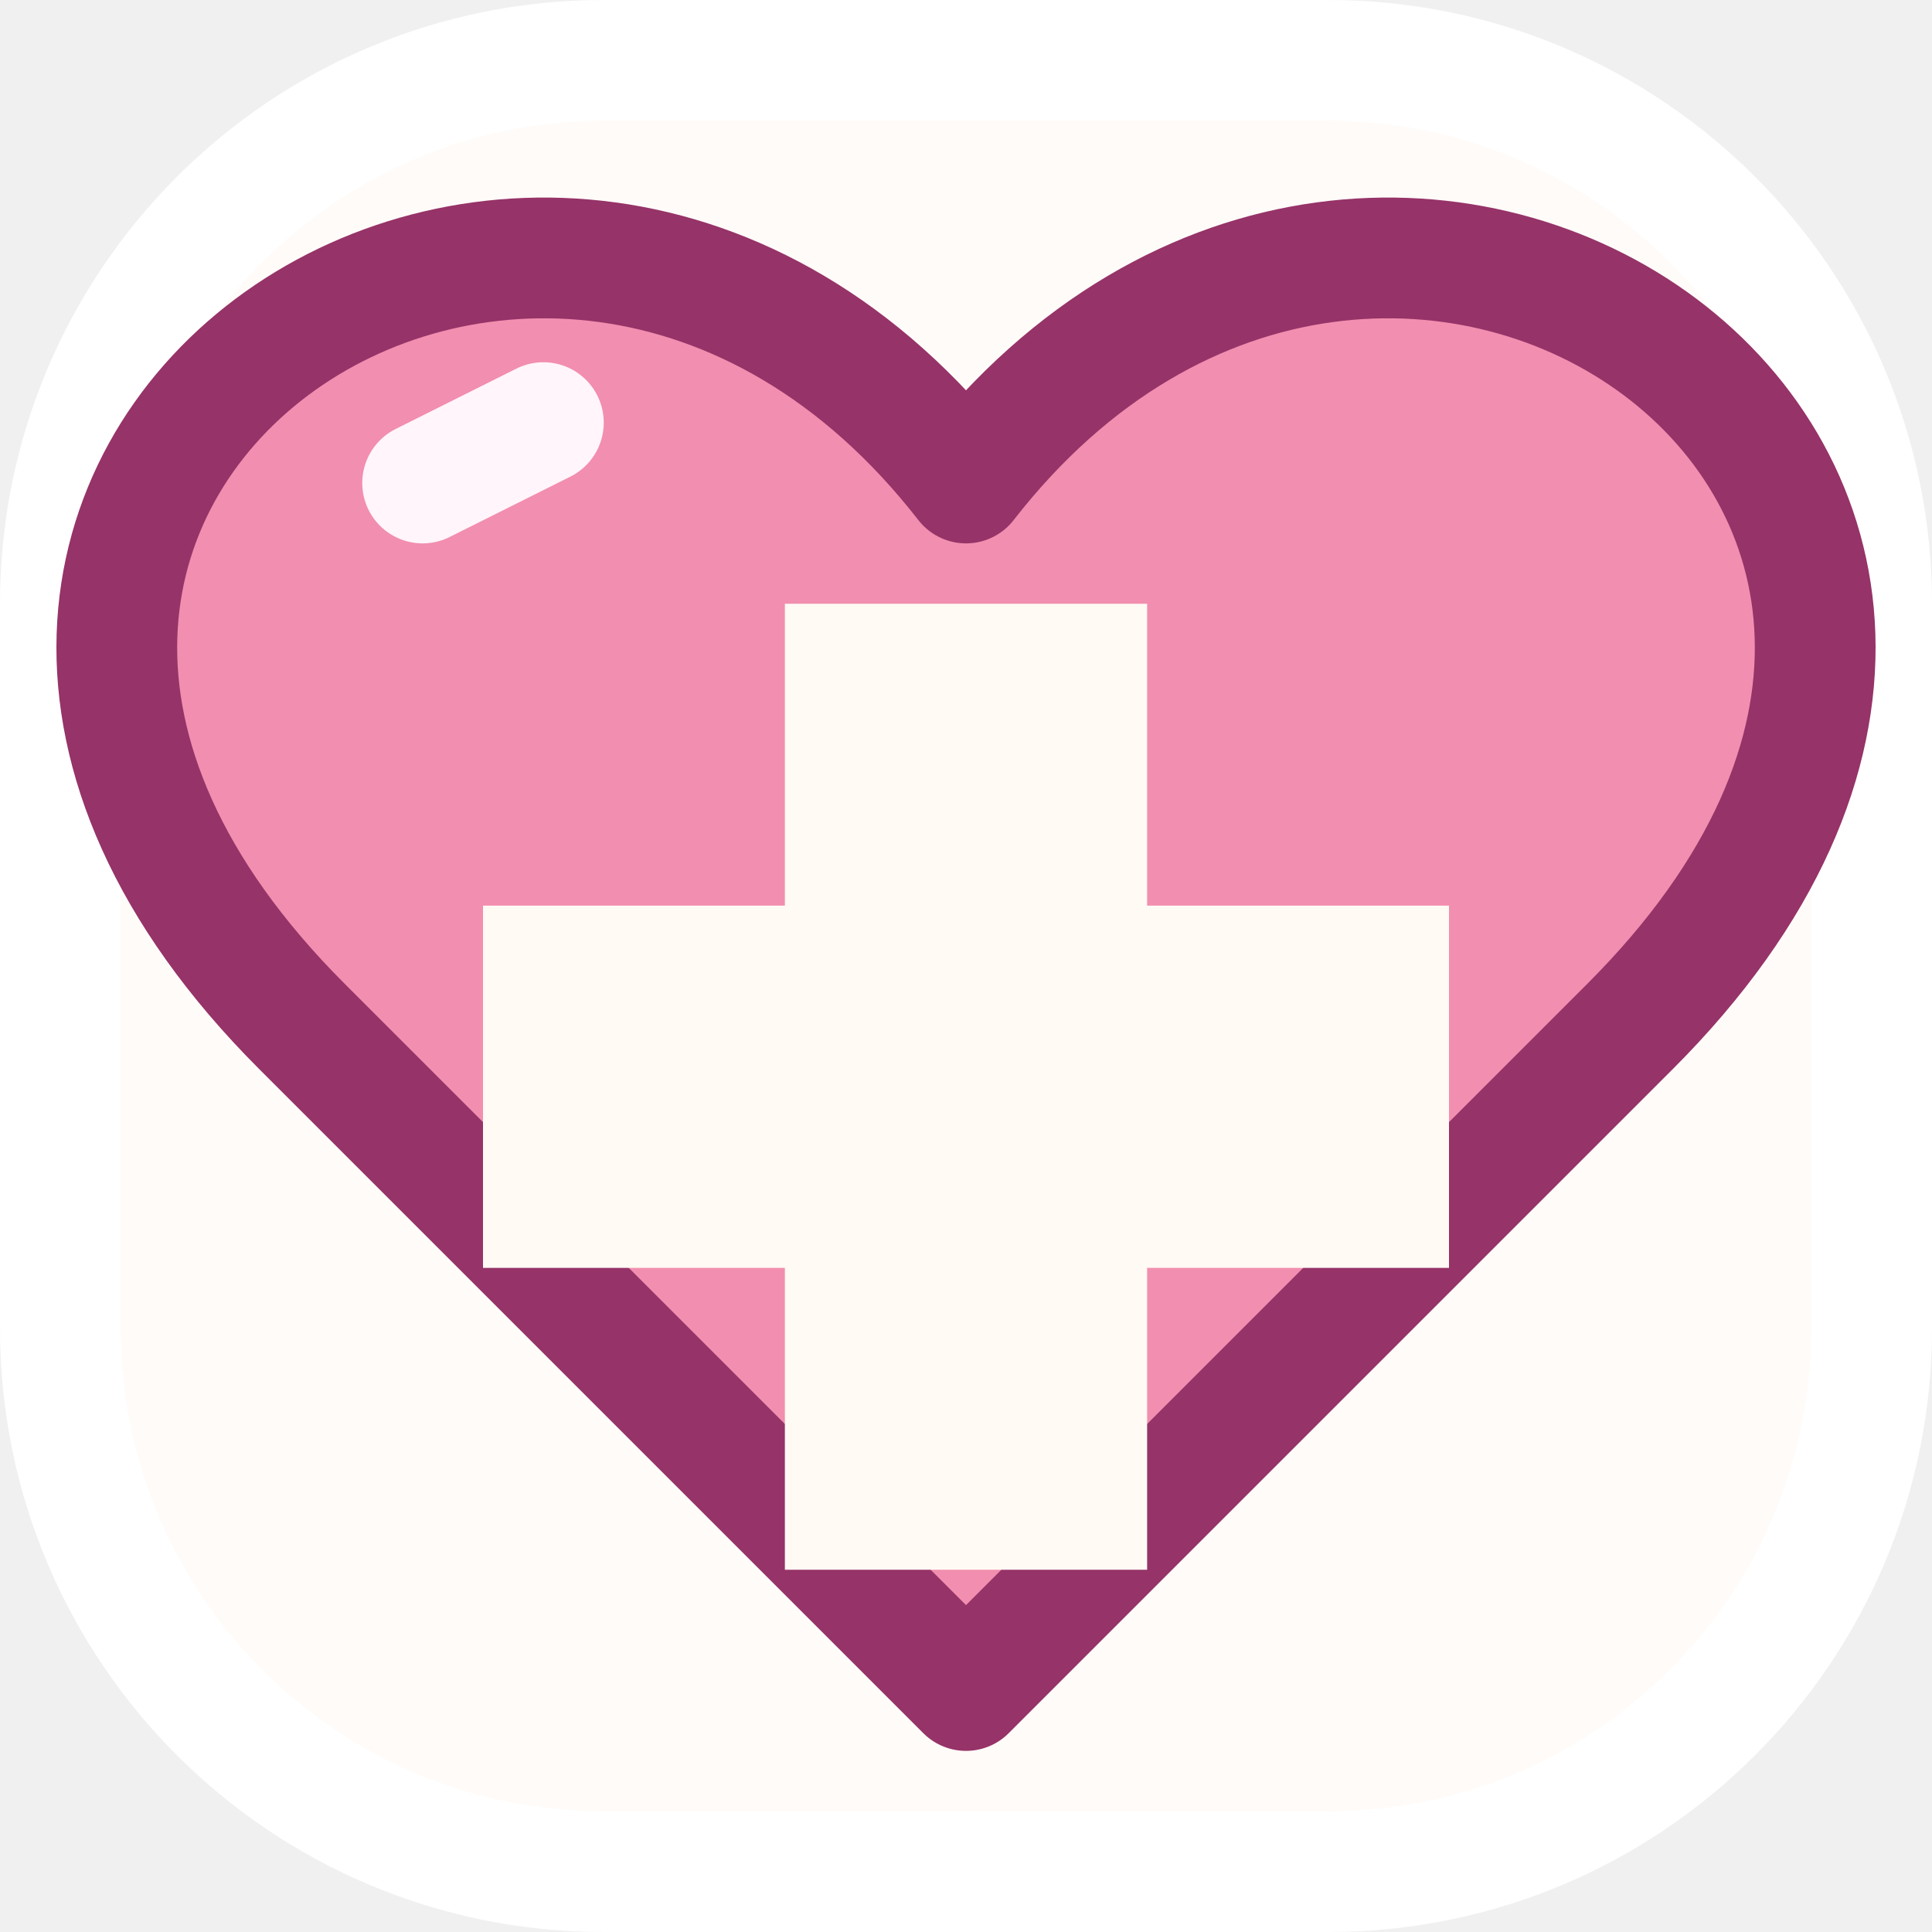
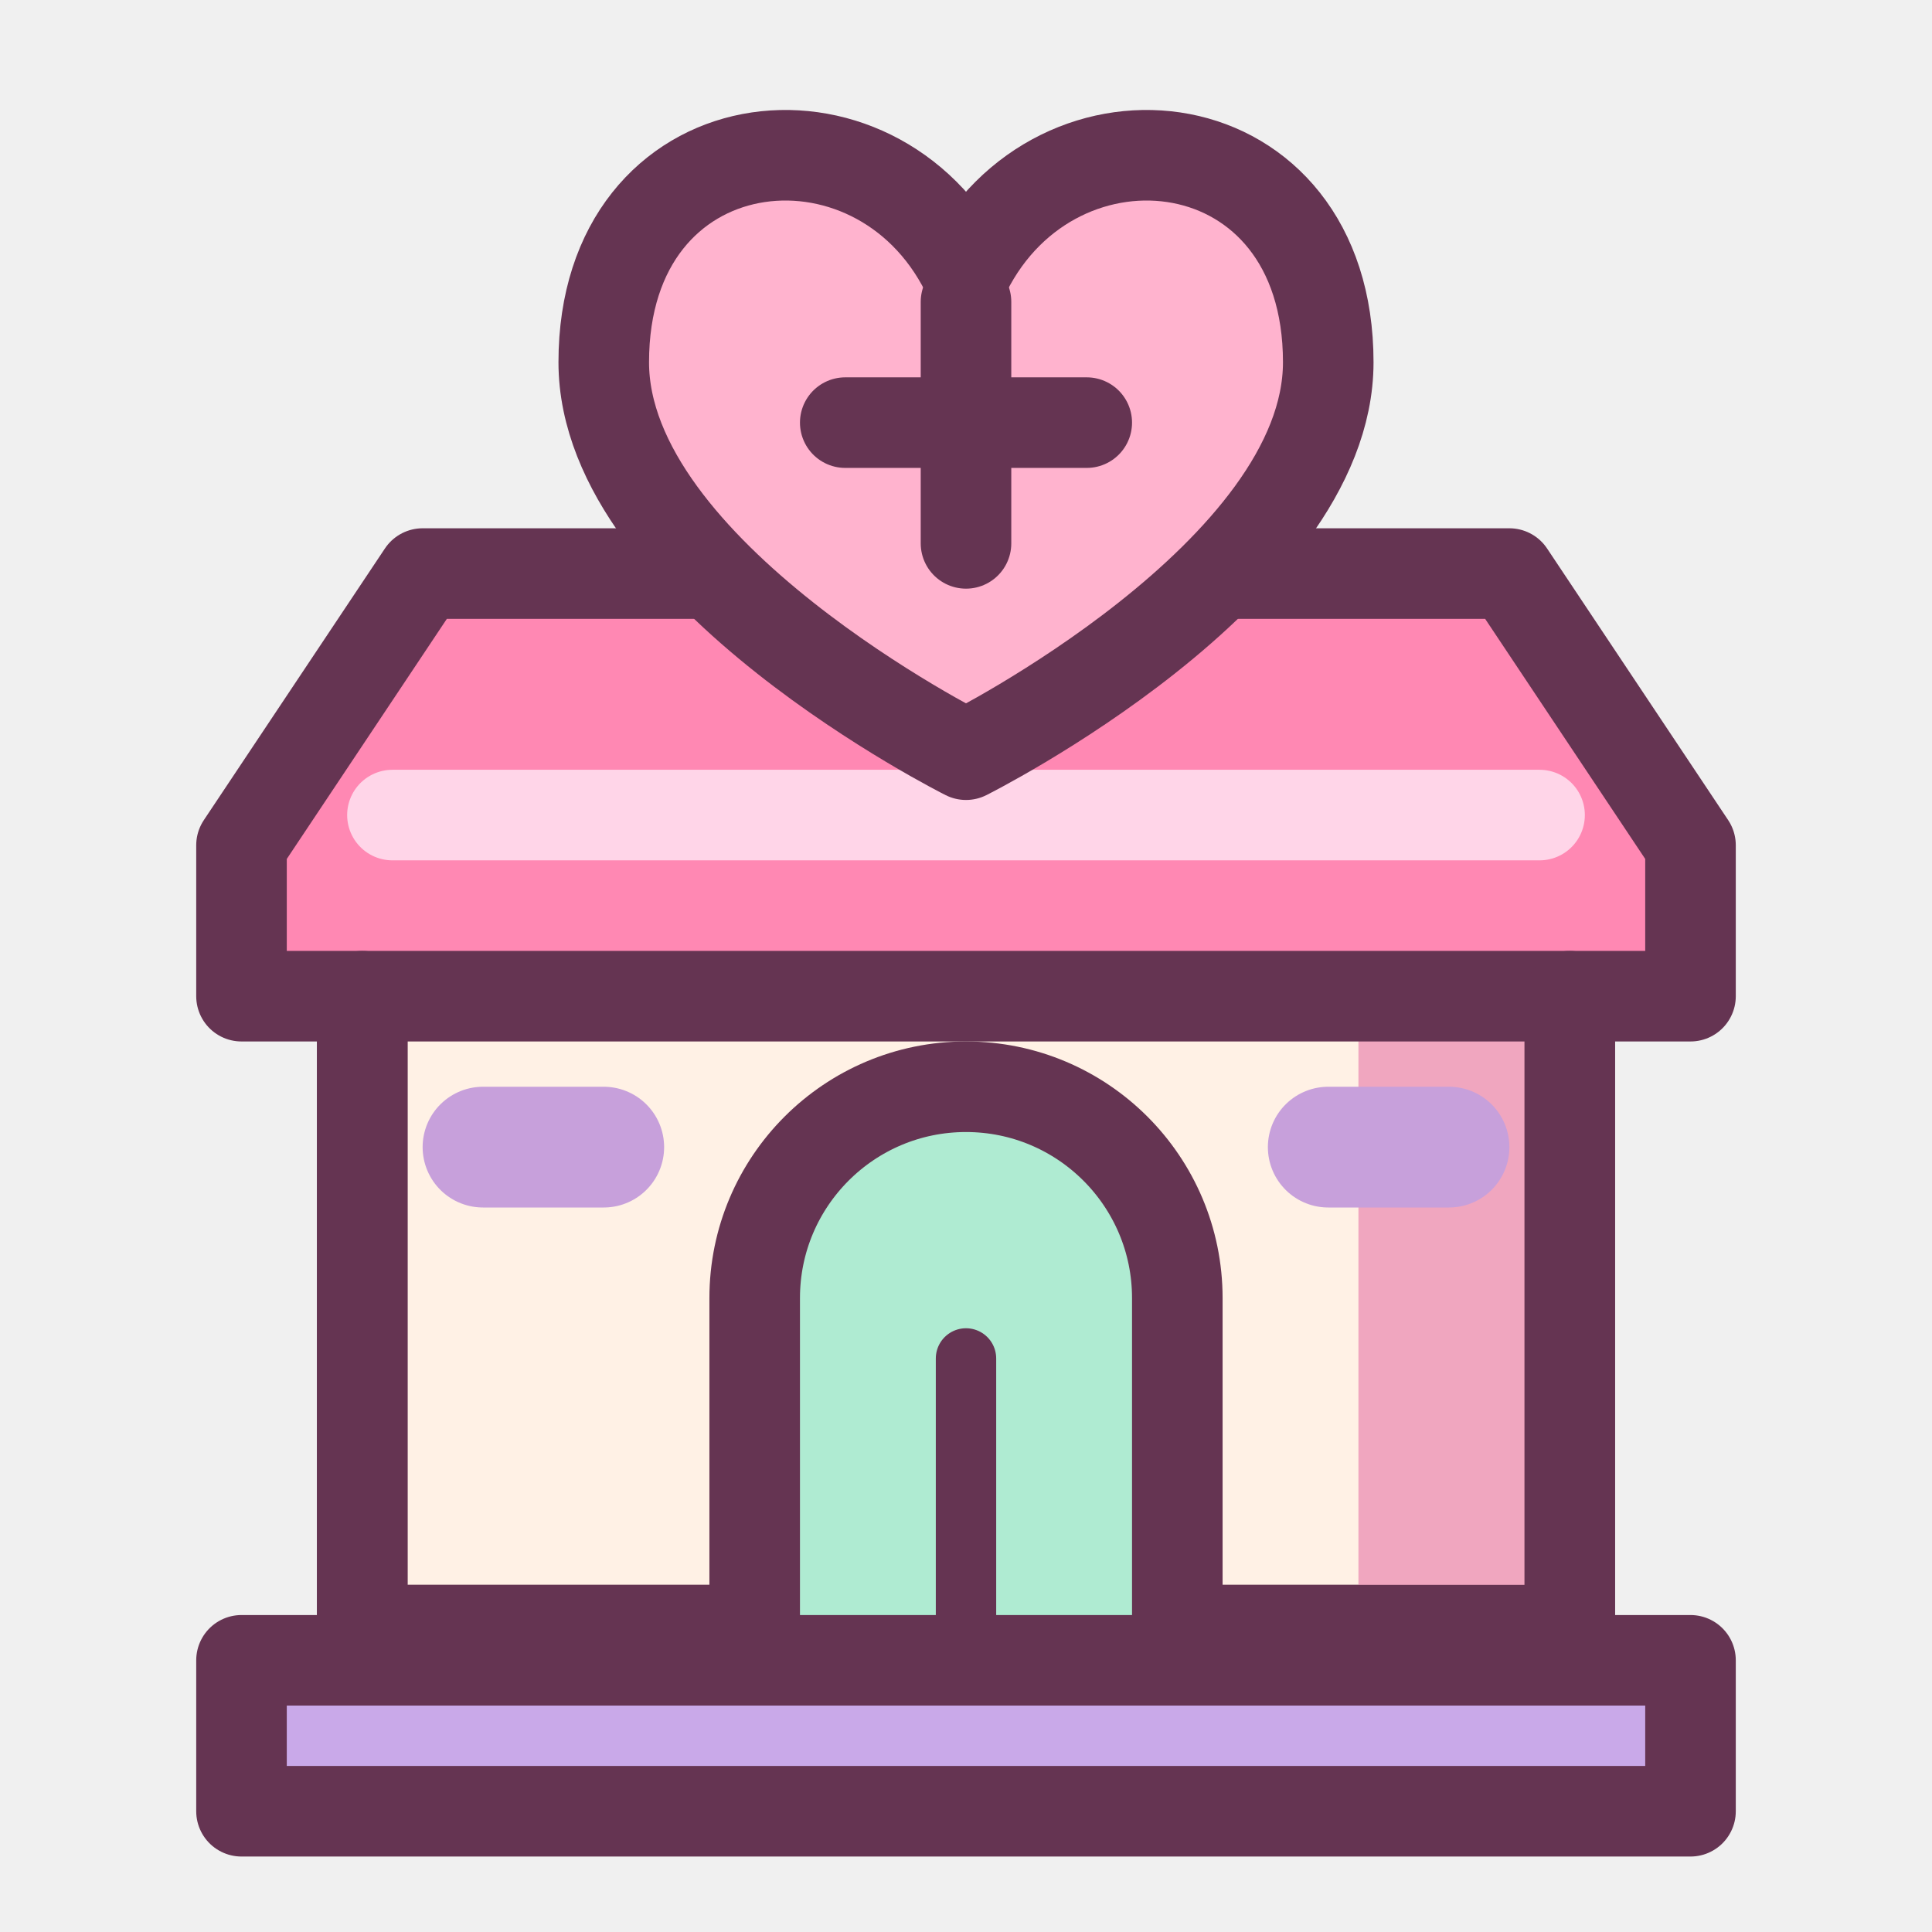
- <svg xmlns="http://www.w3.org/2000/svg" width="32" height="32" viewBox="0 0 32 32" role="img" aria-label="Hospitais e serviços de saúde">
-   <rect x="1" y="1" width="30" height="30" rx="9" fill="#FFFBF8" stroke="#FFFFFF" stroke-width="2" />
-   <g stroke-linecap="round" stroke-linejoin="round">
-     <path d="M16 28 5 17C-4 8 9-1 16 8 23-1 36 8 27 17Z" fill="#F28EAF" stroke="#963368" stroke-width="2" stroke-linejoin="round" />
-     <path d="M13 10h6v5h5v6h-5v5h-6v-5H8v-6h5Z" fill="#FFFAF4" />
-     <path d="m7 8 2-1" stroke="#FFF5FB" stroke-width="2" stroke-linecap="round" />
+ <svg xmlns="http://www.w3.org/2000/svg" viewBox="0 0 64 64" width="64" height="64" fill="none">
+   <g stroke="#653452" stroke-width="3" stroke-linecap="round" stroke-linejoin="round">
+     <path d="M12 29h40v25H12Z" fill="#FFF1E5" />
+     <path d="M45 29h7v25h-7Z" fill="#F0A6BF" stroke="none" />
+     <path d="M8 28 14 19h36l6 9v5H8Z" fill="#FF88B3" />
+     <path d="M13 27h38" stroke="#FFD5E8" />
+     <path d="M12 33v21h40V33" />
+     <path d="M25 54V43a7 7 0 0 1 14 0v11" fill="#AFEBD2" />
+     <path d="M32 45v9" stroke-width="2" />
+     <path d="M16 38h4m24 0h4" stroke="#C7A0DB" stroke-width="4" />
+     <path d="M32 25S20 19 20 12c0-8 9-9 12-3 3-6 12-5 12 3 0 7-12 13-12 13Z" fill="#FFB3CE" />
+     <path d="M32 10v8m-4-4h8" stroke="#653452" stroke-width="3" />
+     <path d="M8 55h48v5H8Z" fill="#C9A9E9" />
  </g>
</svg>
